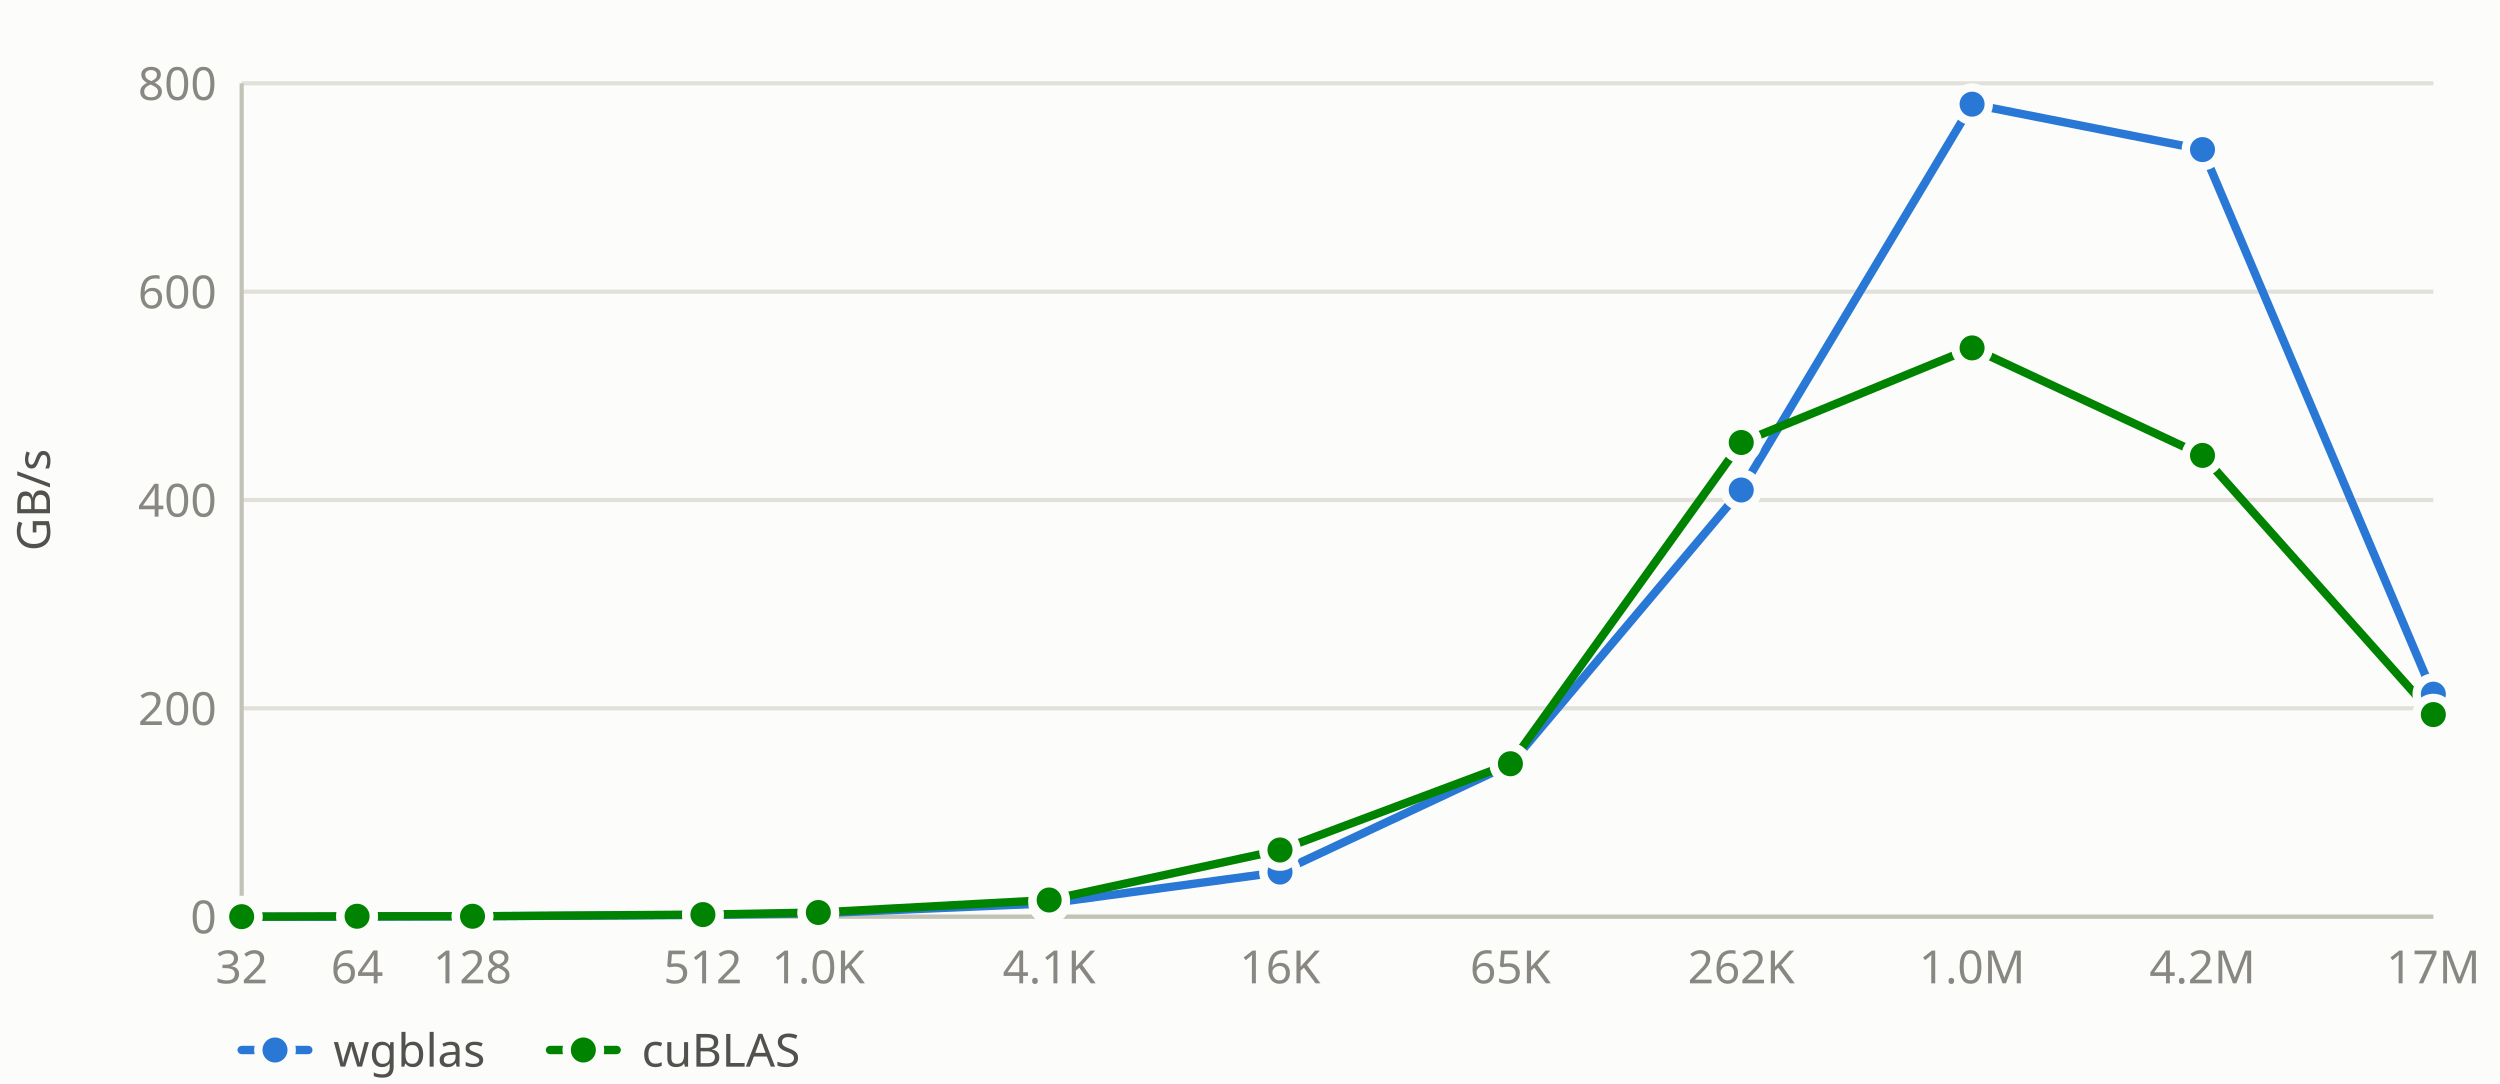
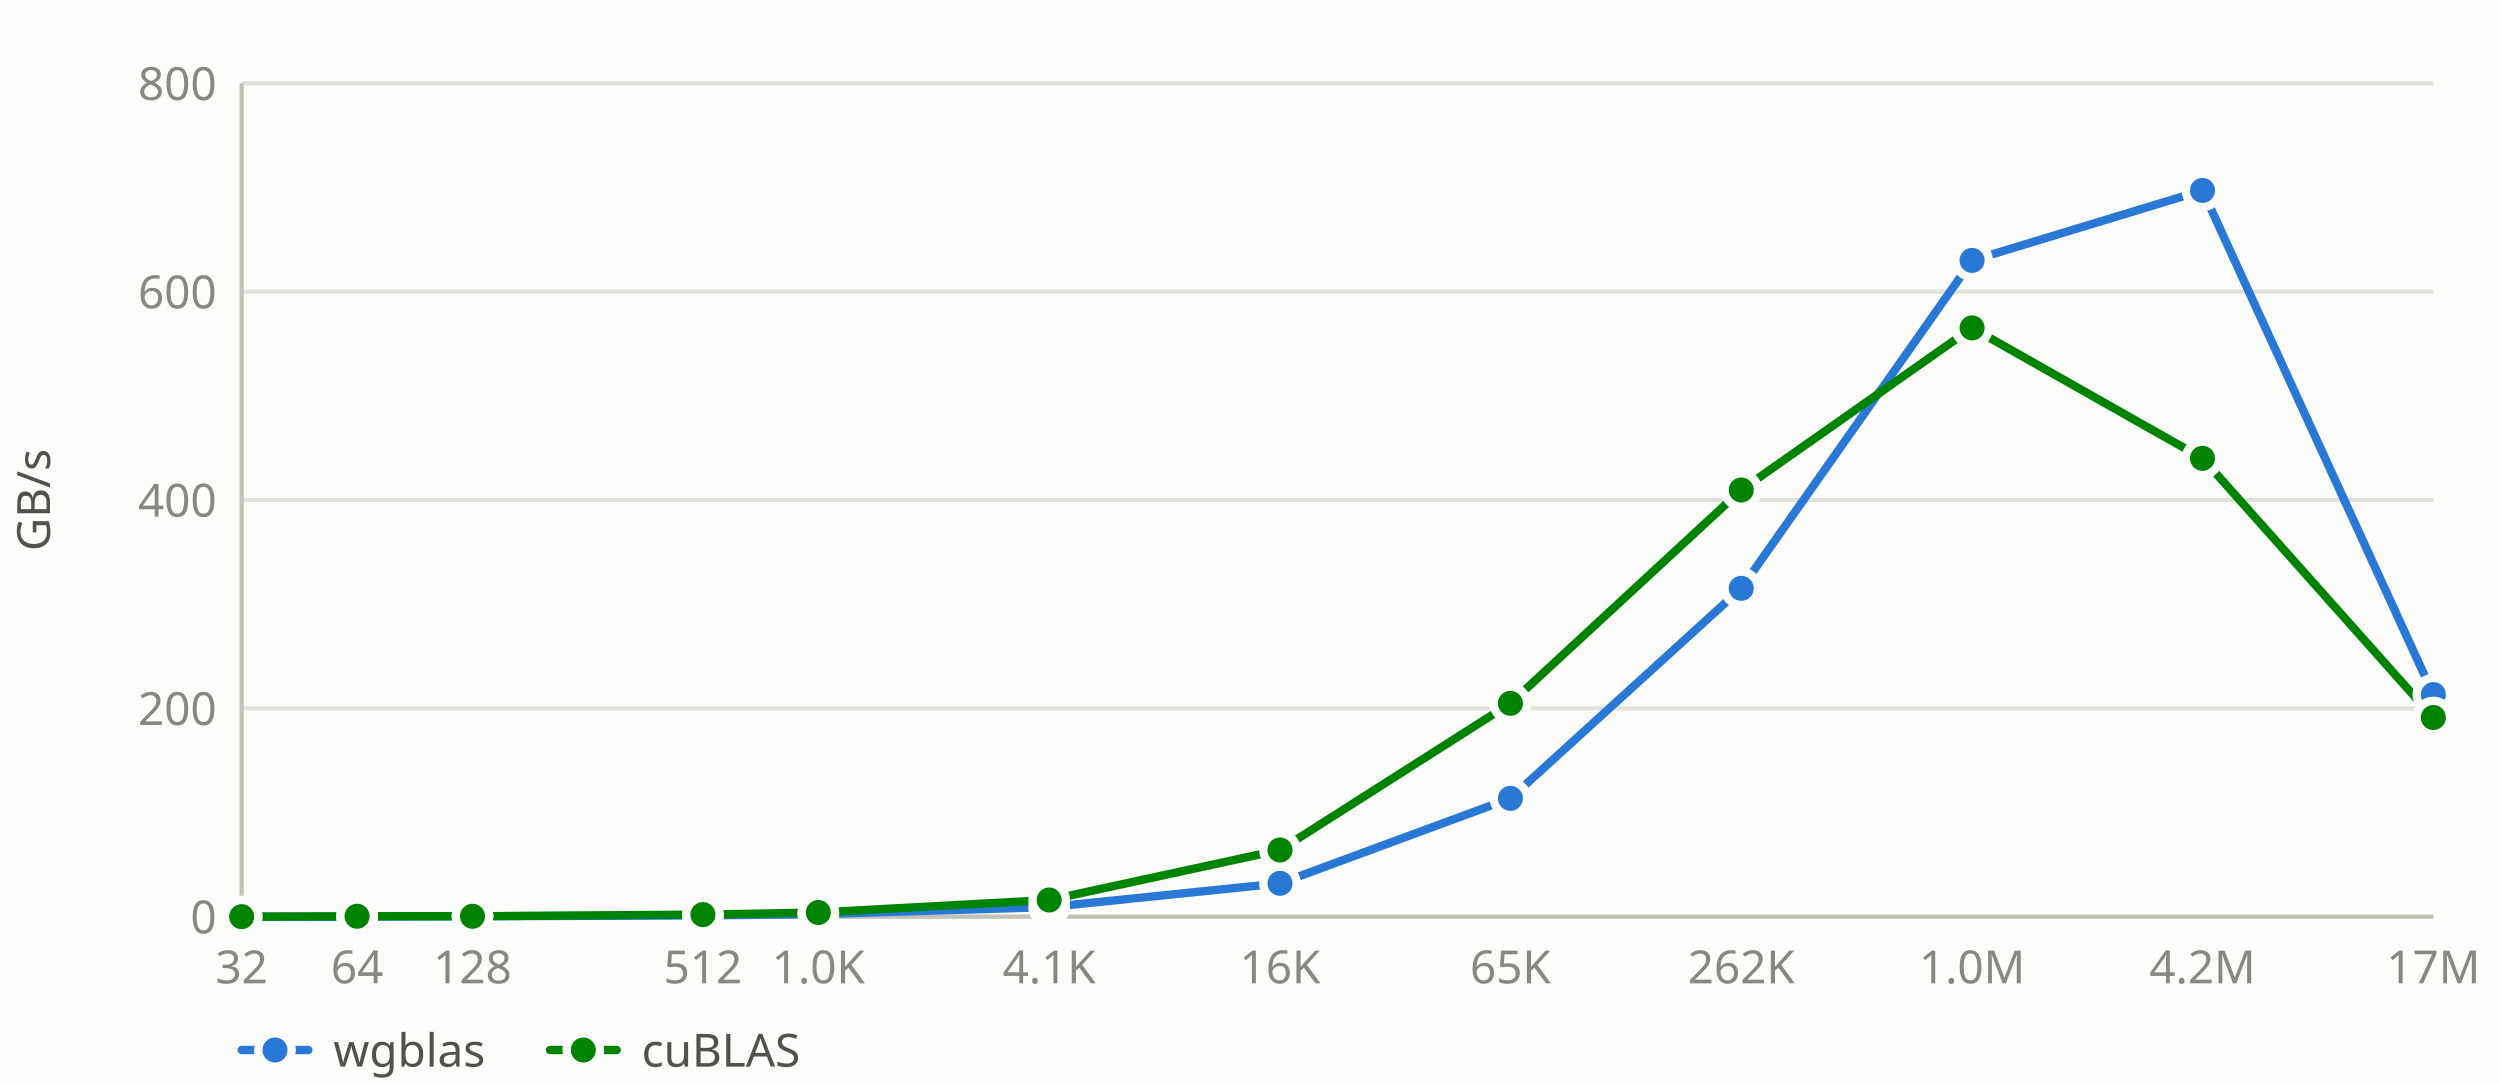
- <svg xmlns="http://www.w3.org/2000/svg" id="bc-srotm-default-nvidia_geforce_rtx_4060_laptop_gpu-gbs" viewBox="0 0 600 260" width="600" height="260" role="img" aria-label="GB/s vs n">
-   <style>#bc-srotm-default-nvidia_geforce_rtx_4060_laptop_gpu-gbs .bg{fill:#fcfcfb}#bc-srotm-default-nvidia_geforce_rtx_4060_laptop_gpu-gbs .gr{stroke:#e1e0d9;stroke-width:1;fill:none}#bc-srotm-default-nvidia_geforce_rtx_4060_laptop_gpu-gbs .ax{stroke:#c3c2b7;stroke-width:1;fill:none}#bc-srotm-default-nvidia_geforce_rtx_4060_laptop_gpu-gbs .at{fill:#898781;font:11px/1 system-ui,sans-serif}#bc-srotm-default-nvidia_geforce_rtx_4060_laptop_gpu-gbs .lt{fill:#52514e;font:11px/1 system-ui,sans-serif}#bc-srotm-default-nvidia_geforce_rtx_4060_laptop_gpu-gbs .ln1{stroke:#2a78d6;fill:none;stroke-width:2;stroke-linejoin:round;stroke-linecap:round}#bc-srotm-default-nvidia_geforce_rtx_4060_laptop_gpu-gbs .mk1{fill:#2a78d6;stroke:#fcfcfb;stroke-width:2}#bc-srotm-default-nvidia_geforce_rtx_4060_laptop_gpu-gbs .ln2{stroke:#008300;fill:none;stroke-width:2;stroke-linejoin:round;stroke-linecap:round}#bc-srotm-default-nvidia_geforce_rtx_4060_laptop_gpu-gbs .mk2{fill:#008300;stroke:#fcfcfb;stroke-width:2}@media(prefers-color-scheme:dark){#bc-srotm-default-nvidia_geforce_rtx_4060_laptop_gpu-gbs .bg{fill:#1a1a19}#bc-srotm-default-nvidia_geforce_rtx_4060_laptop_gpu-gbs .gr{stroke:#2c2c2a}#bc-srotm-default-nvidia_geforce_rtx_4060_laptop_gpu-gbs .ax{stroke:#383835}#bc-srotm-default-nvidia_geforce_rtx_4060_laptop_gpu-gbs .at{fill:#898781}#bc-srotm-default-nvidia_geforce_rtx_4060_laptop_gpu-gbs .lt{fill:#c3c2b7}#bc-srotm-default-nvidia_geforce_rtx_4060_laptop_gpu-gbs .ln1{stroke:#3987e5}#bc-srotm-default-nvidia_geforce_rtx_4060_laptop_gpu-gbs .mk1{fill:#3987e5;stroke:#1a1a19}#bc-srotm-default-nvidia_geforce_rtx_4060_laptop_gpu-gbs .ln2{stroke:#008300}#bc-srotm-default-nvidia_geforce_rtx_4060_laptop_gpu-gbs .mk2{fill:#008300;stroke:#1a1a19}}:root[data-theme=dark] #bc-srotm-default-nvidia_geforce_rtx_4060_laptop_gpu-gbs .bg{fill:#1a1a19}:root[data-theme=dark] #bc-srotm-default-nvidia_geforce_rtx_4060_laptop_gpu-gbs .gr{stroke:#2c2c2a}:root[data-theme=dark] #bc-srotm-default-nvidia_geforce_rtx_4060_laptop_gpu-gbs .ax{stroke:#383835}:root[data-theme=dark] #bc-srotm-default-nvidia_geforce_rtx_4060_laptop_gpu-gbs .lt{fill:#c3c2b7}:root[data-theme=dark] #bc-srotm-default-nvidia_geforce_rtx_4060_laptop_gpu-gbs .ln1{stroke:#3987e5}:root[data-theme=dark] #bc-srotm-default-nvidia_geforce_rtx_4060_laptop_gpu-gbs .mk1{fill:#3987e5;stroke:#1a1a19}:root[data-theme=dark] #bc-srotm-default-nvidia_geforce_rtx_4060_laptop_gpu-gbs .mk2{stroke:#1a1a19}</style>
+ <svg xmlns="http://www.w3.org/2000/svg" id="bc-srot-default-nvidia_geforce_rtx_4060_laptop_gpu-gbs" viewBox="0 0 600 260" width="600" height="260" role="img" aria-label="GB/s vs n">
+   <style>#bc-srot-default-nvidia_geforce_rtx_4060_laptop_gpu-gbs .bg{fill:#fcfcfb}#bc-srot-default-nvidia_geforce_rtx_4060_laptop_gpu-gbs .gr{stroke:#e1e0d9;stroke-width:1;fill:none}#bc-srot-default-nvidia_geforce_rtx_4060_laptop_gpu-gbs .ax{stroke:#c3c2b7;stroke-width:1;fill:none}#bc-srot-default-nvidia_geforce_rtx_4060_laptop_gpu-gbs .at{fill:#898781;font:11px/1 system-ui,sans-serif}#bc-srot-default-nvidia_geforce_rtx_4060_laptop_gpu-gbs .lt{fill:#52514e;font:11px/1 system-ui,sans-serif}#bc-srot-default-nvidia_geforce_rtx_4060_laptop_gpu-gbs .ln1{stroke:#2a78d6;fill:none;stroke-width:2;stroke-linejoin:round;stroke-linecap:round}#bc-srot-default-nvidia_geforce_rtx_4060_laptop_gpu-gbs .mk1{fill:#2a78d6;stroke:#fcfcfb;stroke-width:2}#bc-srot-default-nvidia_geforce_rtx_4060_laptop_gpu-gbs .ln2{stroke:#008300;fill:none;stroke-width:2;stroke-linejoin:round;stroke-linecap:round}#bc-srot-default-nvidia_geforce_rtx_4060_laptop_gpu-gbs .mk2{fill:#008300;stroke:#fcfcfb;stroke-width:2}@media(prefers-color-scheme:dark){#bc-srot-default-nvidia_geforce_rtx_4060_laptop_gpu-gbs .bg{fill:#1a1a19}#bc-srot-default-nvidia_geforce_rtx_4060_laptop_gpu-gbs .gr{stroke:#2c2c2a}#bc-srot-default-nvidia_geforce_rtx_4060_laptop_gpu-gbs .ax{stroke:#383835}#bc-srot-default-nvidia_geforce_rtx_4060_laptop_gpu-gbs .at{fill:#898781}#bc-srot-default-nvidia_geforce_rtx_4060_laptop_gpu-gbs .lt{fill:#c3c2b7}#bc-srot-default-nvidia_geforce_rtx_4060_laptop_gpu-gbs .ln1{stroke:#3987e5}#bc-srot-default-nvidia_geforce_rtx_4060_laptop_gpu-gbs .mk1{fill:#3987e5;stroke:#1a1a19}#bc-srot-default-nvidia_geforce_rtx_4060_laptop_gpu-gbs .ln2{stroke:#008300}#bc-srot-default-nvidia_geforce_rtx_4060_laptop_gpu-gbs .mk2{fill:#008300;stroke:#1a1a19}}:root[data-theme=dark] #bc-srot-default-nvidia_geforce_rtx_4060_laptop_gpu-gbs .bg{fill:#1a1a19}:root[data-theme=dark] #bc-srot-default-nvidia_geforce_rtx_4060_laptop_gpu-gbs .gr{stroke:#2c2c2a}:root[data-theme=dark] #bc-srot-default-nvidia_geforce_rtx_4060_laptop_gpu-gbs .ax{stroke:#383835}:root[data-theme=dark] #bc-srot-default-nvidia_geforce_rtx_4060_laptop_gpu-gbs .lt{fill:#c3c2b7}:root[data-theme=dark] #bc-srot-default-nvidia_geforce_rtx_4060_laptop_gpu-gbs .ln1{stroke:#3987e5}:root[data-theme=dark] #bc-srot-default-nvidia_geforce_rtx_4060_laptop_gpu-gbs .mk1{fill:#3987e5;stroke:#1a1a19}:root[data-theme=dark] #bc-srot-default-nvidia_geforce_rtx_4060_laptop_gpu-gbs .mk2{stroke:#1a1a19}</style>
  <rect class="bg" width="600" height="260" />
  <line class="gr" x1="58" y1="220.0" x2="584" y2="220.0" />
  <line class="gr" x1="58" y1="170.0" x2="584" y2="170.0" />
  <line class="gr" x1="58" y1="120.0" x2="584" y2="120.0" />
  <line class="gr" x1="58" y1="70.0" x2="584" y2="70.0" />
  <line class="gr" x1="58" y1="20.0" x2="584" y2="20.0" />
  <line class="ax" x1="58" y1="20" x2="58" y2="220" />
  <line class="ax" x1="58" y1="220" x2="584" y2="220" />
  <text class="at" x="52" y="224.0" text-anchor="end">0</text>
  <text class="at" x="52" y="174.0" text-anchor="end">200</text>
  <text class="at" x="52" y="124.0" text-anchor="end">400</text>
  <text class="at" x="52" y="74.0" text-anchor="end">600</text>
  <text class="at" x="52" y="24.0" text-anchor="end">800</text>
  <text class="lt" x="12" y="120.0" text-anchor="middle" transform="rotate(-90 12 120.0)">GB/s</text>
  <text class="at" x="58.0" y="236" text-anchor="middle">32</text>
  <text class="at" x="85.7" y="236" text-anchor="middle">64</text>
  <text class="at" x="113.4" y="236" text-anchor="middle">128</text>
  <text class="at" x="168.7" y="236" text-anchor="middle">512</text>
  <text class="at" x="196.4" y="236" text-anchor="middle">1.0K</text>
  <text class="at" x="251.8" y="236" text-anchor="middle">4.1K</text>
  <text class="at" x="307.2" y="236" text-anchor="middle">16K</text>
  <text class="at" x="362.5" y="236" text-anchor="middle">65K</text>
  <text class="at" x="417.9" y="236" text-anchor="middle">262K</text>
  <text class="at" x="473.3" y="236" text-anchor="middle">1.0M</text>
  <text class="at" x="528.6" y="236" text-anchor="middle">4.2M</text>
  <text class="at" x="584.0" y="236" text-anchor="middle">17M</text>
-   <polyline class="ln1" points="58.0,220.0 85.7,220.0 113.4,219.9 168.7,219.6 196.4,219.2 251.8,216.8 307.2,209.3 362.5,183.4 417.9,117.6 473.3,25.0 528.6,35.9 584.0,166.6" />
-   <polyline class="ln2" points="58.0,220.0 85.7,219.9 113.4,219.9 168.7,219.5 196.4,219.0 251.8,216.0 307.2,204.0 362.5,183.3 417.9,106.2 473.3,83.5 528.6,109.3 584.0,171.5" />
+   <polyline class="ln1" points="58.0,220.0 85.7,220.0 113.4,219.9 168.7,219.7 196.4,219.4 251.8,217.7 307.2,212.0 362.5,191.6 417.9,141.2 473.3,62.5 528.6,45.7 584.0,166.7" />
+   <polyline class="ln2" points="58.0,220.0 85.7,219.9 113.4,219.9 168.7,219.5 196.4,219.0 251.8,216.0 307.2,204.0 362.5,168.8 417.9,117.6 473.3,78.7 528.6,110.0 584.0,172.2" />
  <circle class="mk1" cx="58.0" cy="220.0" r="4" />
  <circle class="mk1" cx="85.7" cy="220.0" r="4" />
  <circle class="mk1" cx="113.4" cy="219.9" r="4" />
-   <circle class="mk1" cx="168.7" cy="219.6" r="4" />
-   <circle class="mk1" cx="196.4" cy="219.2" r="4" />
-   <circle class="mk1" cx="251.8" cy="216.8" r="4" />
-   <circle class="mk1" cx="307.2" cy="209.3" r="4" />
-   <circle class="mk1" cx="362.5" cy="183.4" r="4" />
-   <circle class="mk1" cx="417.9" cy="117.6" r="4" />
-   <circle class="mk1" cx="473.3" cy="25.0" r="4" />
-   <circle class="mk1" cx="528.6" cy="35.9" r="4" />
-   <circle class="mk1" cx="584.0" cy="166.6" r="4" />
+   <circle class="mk1" cx="168.7" cy="219.7" r="4" />
+   <circle class="mk1" cx="196.4" cy="219.4" r="4" />
+   <circle class="mk1" cx="251.8" cy="217.7" r="4" />
+   <circle class="mk1" cx="307.2" cy="212.0" r="4" />
+   <circle class="mk1" cx="362.5" cy="191.6" r="4" />
+   <circle class="mk1" cx="417.9" cy="141.2" r="4" />
+   <circle class="mk1" cx="473.3" cy="62.5" r="4" />
+   <circle class="mk1" cx="528.6" cy="45.7" r="4" />
+   <circle class="mk1" cx="584.0" cy="166.7" r="4" />
  <circle class="mk2" cx="58.0" cy="220.0" r="4" />
  <circle class="mk2" cx="85.7" cy="219.9" r="4" />
  <circle class="mk2" cx="113.4" cy="219.9" r="4" />
  <circle class="mk2" cx="168.7" cy="219.5" r="4" />
  <circle class="mk2" cx="196.4" cy="219.0" r="4" />
  <circle class="mk2" cx="251.8" cy="216.0" r="4" />
  <circle class="mk2" cx="307.2" cy="204.0" r="4" />
-   <circle class="mk2" cx="362.5" cy="183.3" r="4" />
-   <circle class="mk2" cx="417.9" cy="106.2" r="4" />
-   <circle class="mk2" cx="473.3" cy="83.5" r="4" />
-   <circle class="mk2" cx="528.6" cy="109.3" r="4" />
-   <circle class="mk2" cx="584.0" cy="171.5" r="4" />
+   <circle class="mk2" cx="362.5" cy="168.8" r="4" />
+   <circle class="mk2" cx="417.9" cy="117.6" r="4" />
+   <circle class="mk2" cx="473.3" cy="78.7" r="4" />
+   <circle class="mk2" cx="528.6" cy="110.0" r="4" />
+   <circle class="mk2" cx="584.0" cy="172.2" r="4" />
  <line class="ln1" x1="58" y1="252" x2="74" y2="252" />
  <circle class="mk1" cx="66" cy="252" r="4" />
  <text class="lt" x="80" y="256">wgblas</text>
  <line class="ln2" x1="132" y1="252" x2="148" y2="252" />
  <circle class="mk2" cx="140" cy="252" r="4" />
  <text class="lt" x="154" y="256">cuBLAS</text>
</svg>
